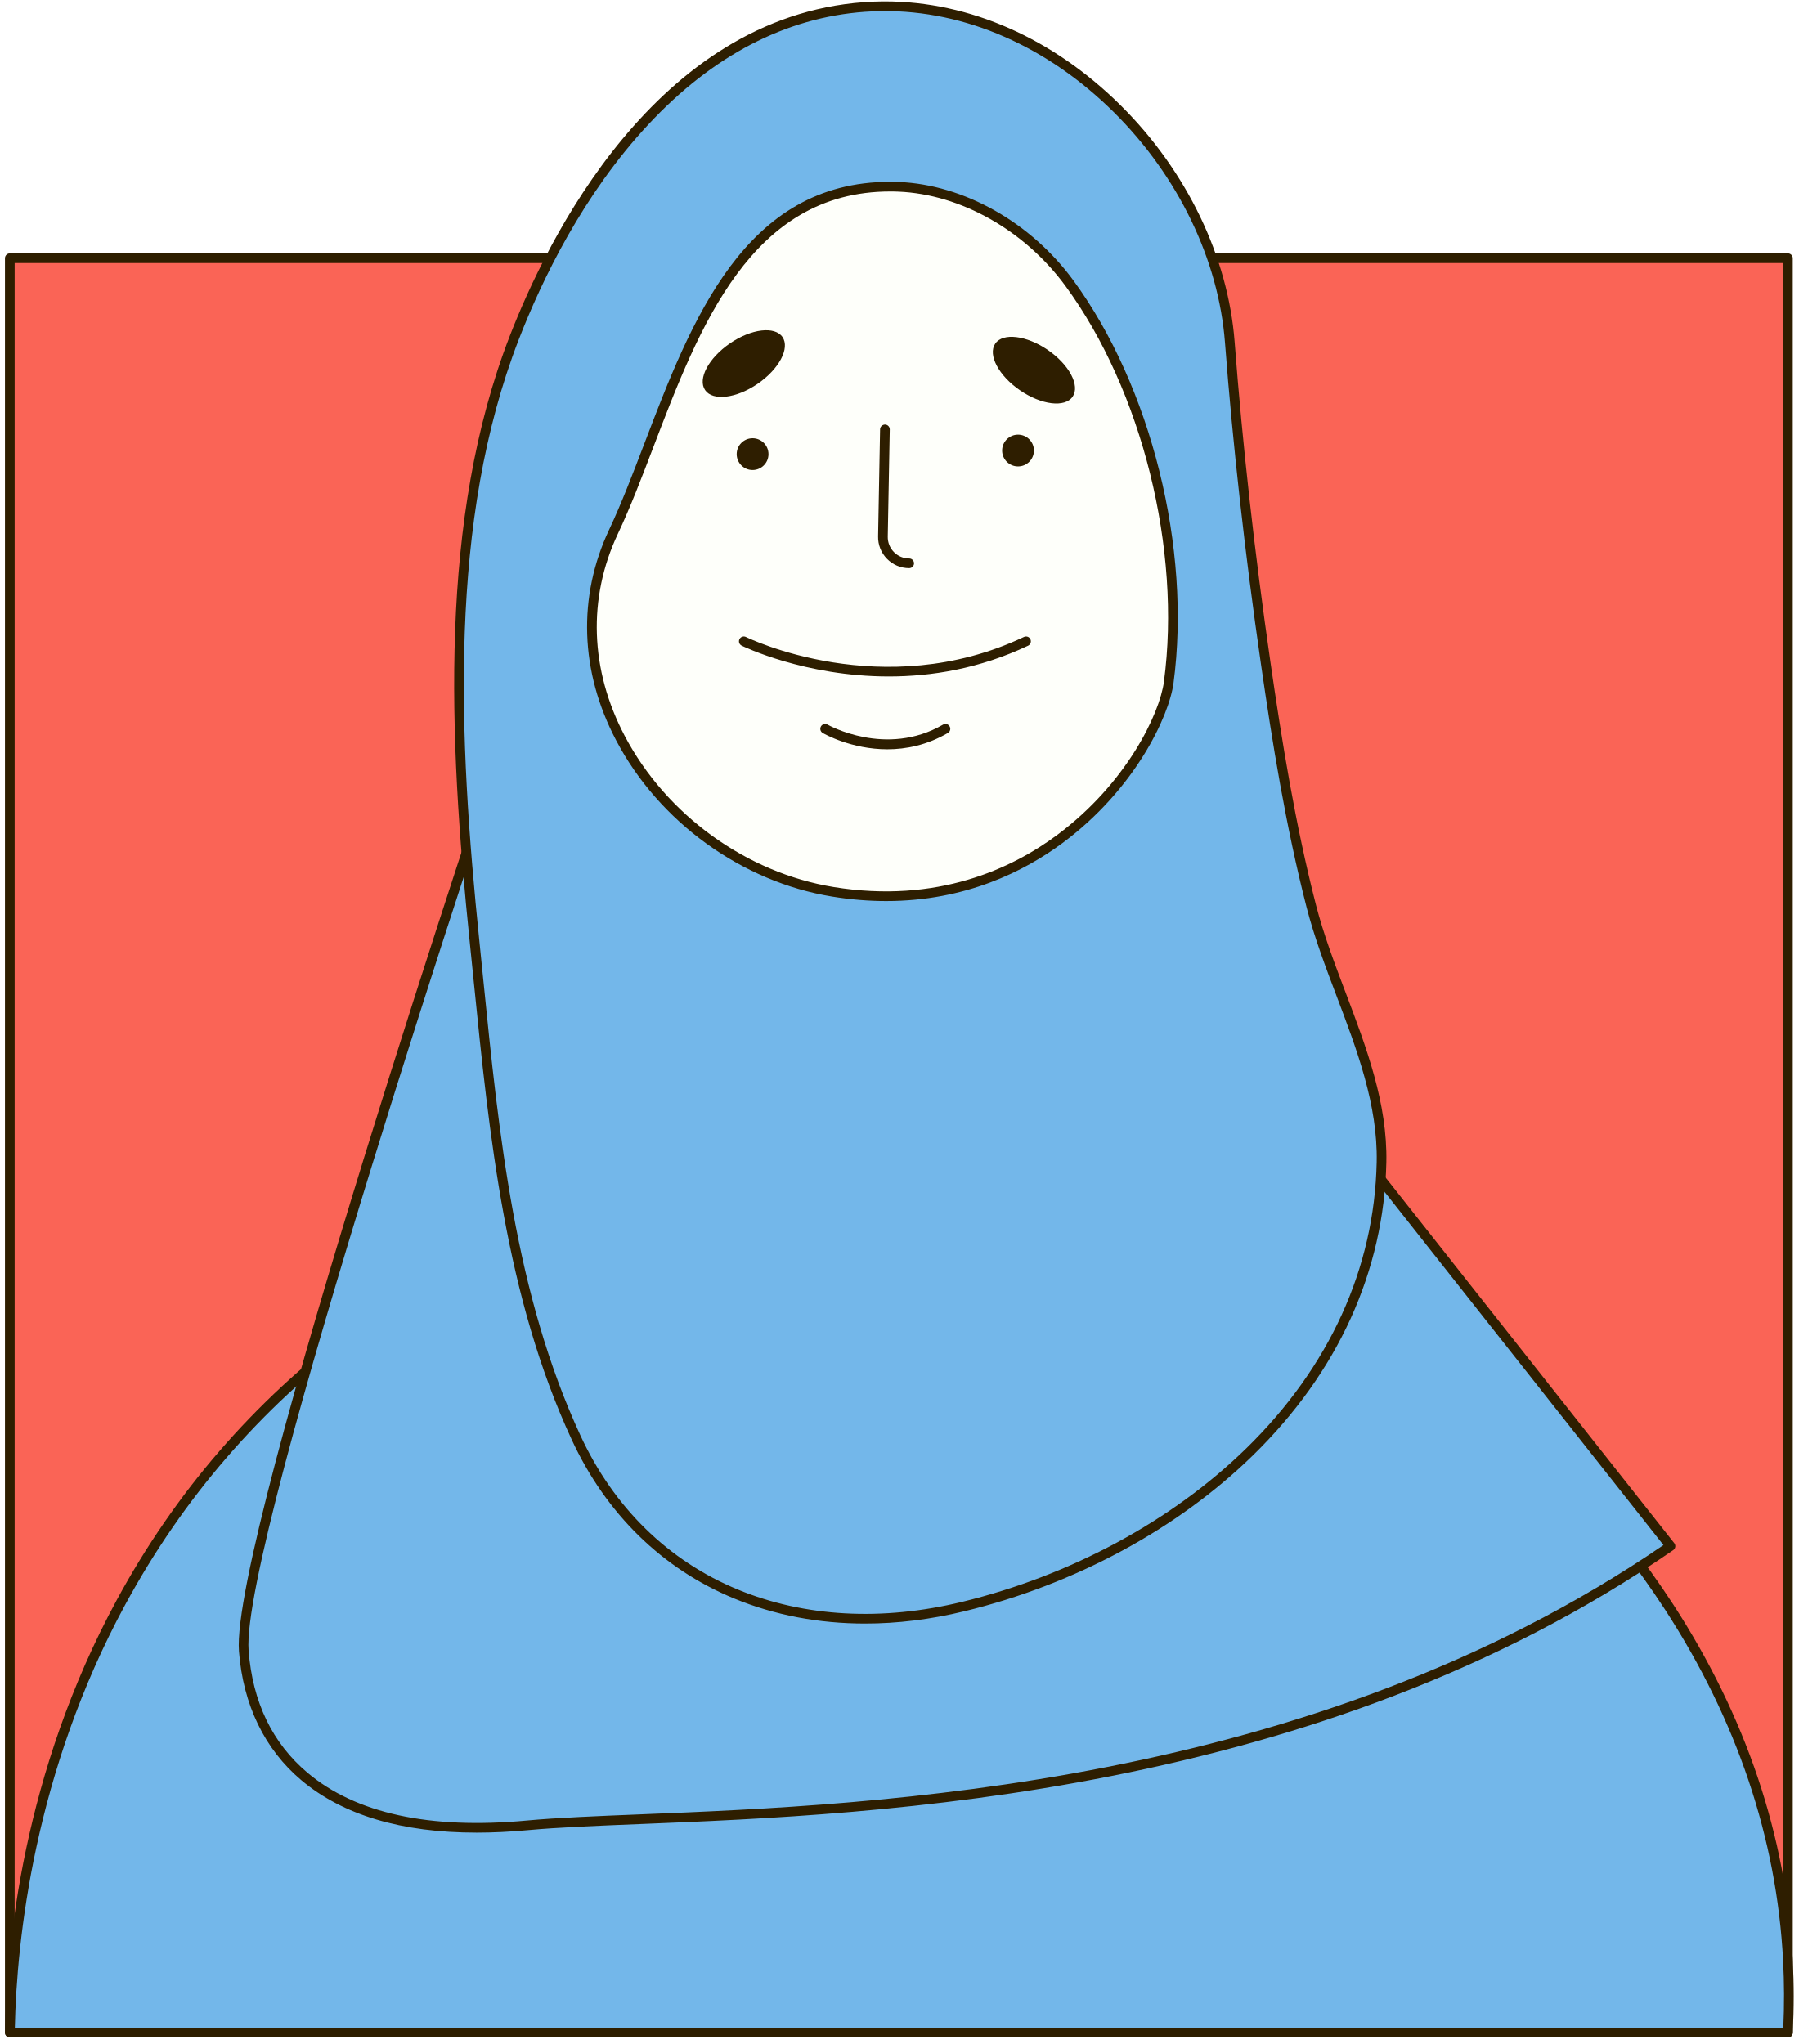
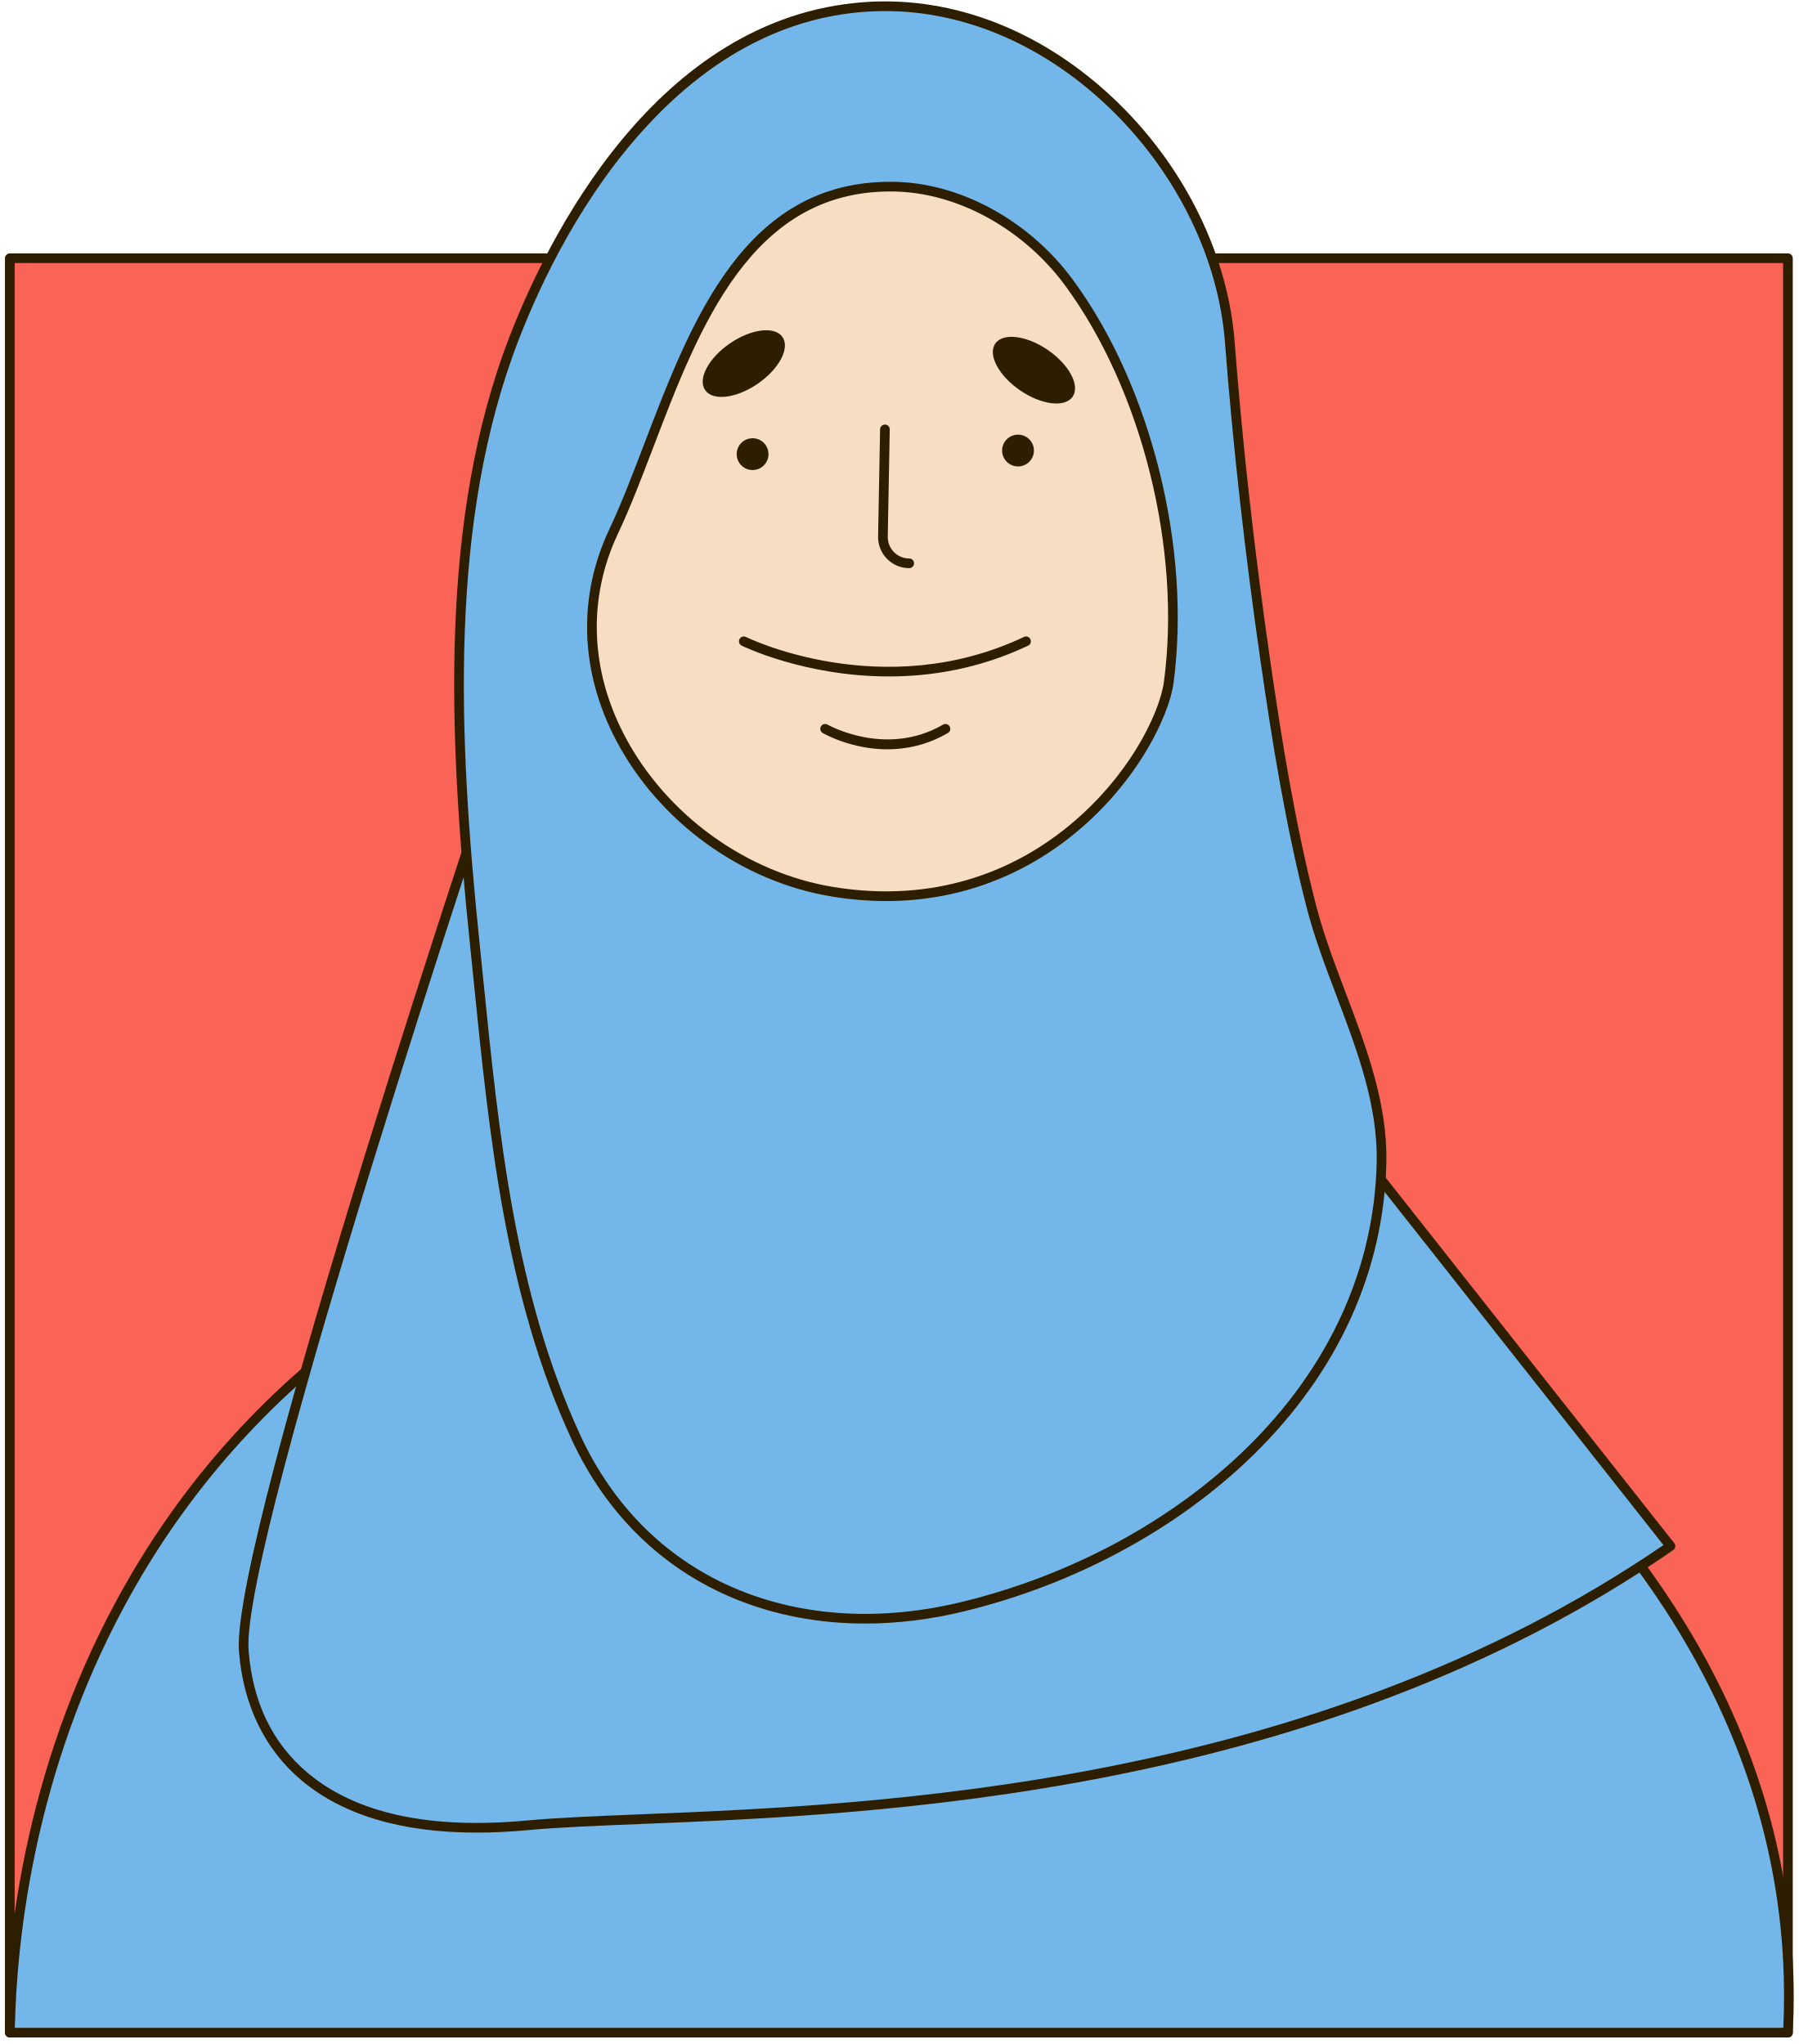
<svg xmlns="http://www.w3.org/2000/svg" width="227" height="258" viewBox="0 0 227 258" fill="none">
  <path d="M225.643 32.593H1.237V256.566H225.643V32.593Z" fill="#FA6456" />
  <path d="M225.643 257.176H1.237C0.9 257.176 0.626 256.903 0.626 256.566V32.594C0.626 32.256 0.9 31.983 1.237 31.983H225.643C225.98 31.983 226.253 32.256 226.253 32.594V256.566C226.253 256.903 225.98 257.176 225.643 257.176ZM1.847 255.956H225.032V33.203H1.847V255.956Z" fill="#2E1E00" />
  <path d="M225.643 256.566H1.249C1.585 235.383 9.152 169.28 88.779 147.298C90.653 146.779 92.563 146.285 94.516 145.821H139.394C139.394 145.821 222.067 179.435 225.643 247.4C225.801 250.39 225.807 253.441 225.643 256.566Z" fill="#73B7EA" />
  <path d="M225.643 257.176H1.249C1.085 257.176 0.929 257.111 0.814 256.994C0.699 256.877 0.636 256.72 0.639 256.556C0.813 245.552 2.878 223.823 14.743 201.941C29.485 174.755 54.34 156.173 88.617 146.71C90.553 146.173 92.491 145.675 94.374 145.228C94.421 145.217 94.468 145.211 94.516 145.211H139.394C139.473 145.211 139.551 145.226 139.624 145.256C139.832 145.34 160.617 153.887 181.559 170.646C193.869 180.5 203.832 191.224 211.17 202.522C220.357 216.668 225.431 231.756 226.252 247.366C226.414 250.421 226.414 253.527 226.252 256.597C226.235 256.922 225.967 257.176 225.643 257.176ZM1.871 255.955H225.062C225.192 253.117 225.183 250.252 225.034 247.432C224.223 232.037 219.214 217.152 210.146 203.188C202.879 191.999 193.005 181.371 180.796 171.6C160.772 155.575 140.919 147.119 139.273 146.432H94.587C92.74 146.871 90.841 147.36 88.942 147.886C54.997 157.257 30.394 175.64 15.817 202.523C4.294 223.773 2.111 244.881 1.871 255.955Z" fill="#2E1E00" />
  <path d="M64.353 91.089C64.353 91.089 29.664 194.056 30.765 208.372C31.866 222.688 42.879 232.599 66.556 230.396C90.233 228.195 157.409 232.048 210.819 195.157L116.493 75.672L64.353 91.089Z" fill="#73B7EA" />
  <path d="M60.156 231.317C50.67 231.317 43.24 229.096 38.01 224.686C33.392 220.79 30.676 215.165 30.157 208.419C29.058 194.143 62.356 95.103 63.775 90.895C63.838 90.706 63.989 90.56 64.18 90.504L116.32 75.086C116.559 75.015 116.817 75.097 116.971 75.293L211.297 194.779C211.402 194.91 211.447 195.081 211.422 195.248C211.397 195.414 211.305 195.563 211.165 195.659C166.11 226.78 110.718 229.022 80.96 230.227C75.275 230.457 70.364 230.656 66.612 231.004C64.365 231.213 62.212 231.317 60.156 231.317ZM64.831 91.584C62.761 97.75 30.324 194.674 31.374 208.325C31.874 214.83 34.372 220.02 38.798 223.753C44.901 228.9 54.223 230.931 66.499 229.789C70.284 229.437 75.209 229.237 80.911 229.007C110.428 227.812 165.268 225.594 209.936 195.023L116.27 76.374L64.831 91.584Z" fill="#2E1E00" />
  <path d="M111.366 0.787C110.609 0.794 109.85 0.825 109.088 0.88C86.846 2.5 72.237 23.708 64.904 42.634C55.823 66.068 57.375 94.414 59.896 118.903C62.058 139.905 63.712 162.043 72.707 181.464C81.636 200.738 101.301 207.715 121.553 202.789C148.203 196.307 173.737 175.854 174.352 146.695C174.589 135.433 168.233 125.057 165.487 114.365C162.902 104.301 161.226 93.986 159.738 83.712C157.792 70.268 156.241 56.732 155.206 43.185C153.55 21.503 133.733 0.588 111.366 0.787Z" fill="#73B7EA" />
  <path d="M109.173 204.931C103.331 204.931 97.75 203.872 92.651 201.765C83.58 198.018 76.493 191.086 72.154 181.719C63.795 163.675 61.751 143.375 59.774 123.745C59.613 122.147 59.453 120.553 59.289 118.966C56.605 92.896 55.359 65.578 64.334 42.413C68.997 30.382 82.686 2.191 109.043 0.272C109.815 0.216 110.595 0.184 111.361 0.177C111.469 0.177 111.578 0.176 111.687 0.176C122.365 0.176 132.934 4.845 141.483 13.348C149.775 21.596 154.998 32.454 155.814 43.139C156.803 56.077 158.326 69.698 160.342 83.625C161.766 93.459 163.447 103.971 166.078 114.213C167.03 117.921 168.453 121.677 169.829 125.308C172.43 132.172 175.119 139.268 174.962 146.707C174.673 160.426 168.857 173.212 158.142 183.682C148.623 192.985 135.68 199.981 121.697 203.382C117.446 204.416 113.246 204.931 109.173 204.931ZM111.372 1.398C110.631 1.404 109.878 1.436 109.132 1.489C99.146 2.216 89.968 6.992 81.851 15.684C73.587 24.535 68.383 35.345 65.472 42.855C56.59 65.777 57.835 92.923 60.503 118.841C60.667 120.429 60.828 122.024 60.988 123.623C62.955 143.153 64.989 163.348 73.261 181.206C77.469 190.29 84.335 197.009 93.117 200.637C101.529 204.112 111.313 204.652 121.409 202.196C135.181 198.846 147.924 191.962 157.29 182.809C167.771 172.567 173.46 160.074 173.742 146.681C173.894 139.48 171.248 132.495 168.688 125.741C167.3 122.078 165.865 118.291 164.895 114.517C162.25 104.218 160.563 93.668 159.134 83.8C157.114 69.847 155.588 56.197 154.597 43.231C153.803 32.834 148.709 22.257 140.622 14.213C132.219 5.856 121.816 1.302 111.372 1.398ZM111.366 0.787H111.372H111.366Z" fill="#2E1E00" />
-   <path d="M113.414 23.578C113.236 23.571 113.057 23.566 112.878 23.562C89.848 23.133 85.163 50.717 77.43 67.113C67.895 87.331 84.819 109.252 105.099 112.564C132.078 116.969 146.394 94.396 147.497 86.135C149.723 69.46 144.919 49.322 134.954 35.731C130.068 29.066 122.055 23.938 113.414 23.578Z" fill="#FEFFFA" />
+   <path d="M113.414 23.578C113.236 23.571 113.057 23.566 112.878 23.562C89.848 23.133 85.163 50.717 77.43 67.113C67.895 87.331 84.819 109.252 105.099 112.564C132.078 116.969 146.394 94.396 147.497 86.135C149.723 69.46 144.919 49.322 134.954 35.731C130.068 29.066 122.055 23.938 113.414 23.578Z" fill="#F7DEC3" />
  <path d="M111.844 113.733C109.682 113.733 107.402 113.557 105.001 113.165C93.615 111.307 83.175 103.749 77.756 93.444C73.193 84.769 72.882 75.326 76.878 66.852C78.424 63.573 79.838 59.872 81.334 55.953C87.244 40.473 93.935 22.947 112.341 22.947C112.523 22.947 112.705 22.949 112.889 22.952C113.074 22.956 113.256 22.961 113.44 22.969C121.656 23.311 130.089 28.063 135.446 35.37C145.284 48.788 150.37 69.222 148.102 86.215C147.54 90.422 143.239 99.626 134.09 106.412C129.319 109.95 121.871 113.733 111.844 113.733ZM112.354 24.168C94.774 24.168 88.244 41.276 82.474 56.389C80.969 60.33 79.549 64.052 77.981 67.373C74.153 75.492 74.456 84.549 78.836 92.877C84.08 102.85 94.182 110.163 105.197 111.961C118.311 114.102 127.753 109.591 133.363 105.432C142.21 98.87 146.357 90.064 146.892 86.055C149.122 69.352 144.126 49.273 134.462 36.092C129.318 29.077 121.244 24.515 113.389 24.189H113.388C113.215 24.181 113.04 24.176 112.865 24.173C112.694 24.169 112.523 24.168 112.354 24.168Z" fill="#2E1E00" />
  <path d="M112.175 85.384C101.539 85.384 93.714 81.552 93.598 81.493C93.296 81.341 93.175 80.975 93.326 80.674C93.476 80.373 93.843 80.251 94.144 80.402C94.315 80.487 111.401 88.836 129.228 80.396C129.534 80.252 129.897 80.382 130.041 80.686C130.185 80.991 130.055 81.355 129.751 81.499C123.597 84.412 117.529 85.384 112.175 85.384Z" fill="#2E1E00" />
  <path d="M111.989 94.579C107.451 94.579 104.042 92.645 103.829 92.521C103.538 92.353 103.439 91.979 103.608 91.688C103.776 91.396 104.15 91.296 104.442 91.466C104.515 91.507 111.829 95.639 119.014 91.466C119.305 91.297 119.679 91.396 119.848 91.687C120.018 91.979 119.919 92.353 119.627 92.521C116.971 94.065 114.329 94.579 111.989 94.579Z" fill="#2E1E00" />
  <path d="M114.745 71.712C113.683 71.712 112.687 71.293 111.943 70.536C111.198 69.777 110.799 68.774 110.819 67.712L111.07 54.186C111.077 53.848 111.353 53.604 111.692 53.587C112.029 53.594 112.297 53.872 112.291 54.209L112.039 67.735C112.026 68.467 112.301 69.158 112.813 69.681C113.327 70.203 114.013 70.491 114.745 70.491C115.082 70.491 115.355 70.765 115.355 71.101C115.355 71.438 115.081 71.712 114.745 71.712Z" fill="#2E1E00" />
  <path d="M95.619 48.443C92.921 50.291 89.952 50.648 88.987 49.239C88.022 47.831 89.426 45.19 92.123 43.342C94.82 41.494 97.789 41.138 98.755 42.545C99.72 43.953 98.316 46.594 95.619 48.443Z" fill="#2E1E00" />
  <path d="M128.738 49.273C131.435 51.122 134.404 51.478 135.37 50.07C136.335 48.661 134.931 46.021 132.233 44.172C129.536 42.325 126.567 41.968 125.602 43.376C124.636 44.784 126.04 47.425 128.738 49.273Z" fill="#2E1E00" />
  <path d="M96.986 57.323C96.986 58.431 96.088 59.33 94.979 59.33C93.871 59.33 92.972 58.431 92.972 57.323C92.972 56.215 93.871 55.316 94.979 55.316C96.087 55.316 96.986 56.214 96.986 57.323Z" fill="#2E1E00" />
  <path d="M130.486 56.868C130.486 57.976 129.587 58.875 128.478 58.875C127.37 58.875 126.471 57.976 126.471 56.868C126.471 55.761 127.37 54.861 128.478 54.861C129.587 54.861 130.486 55.761 130.486 56.868Z" fill="#2E1E00" />
</svg>
